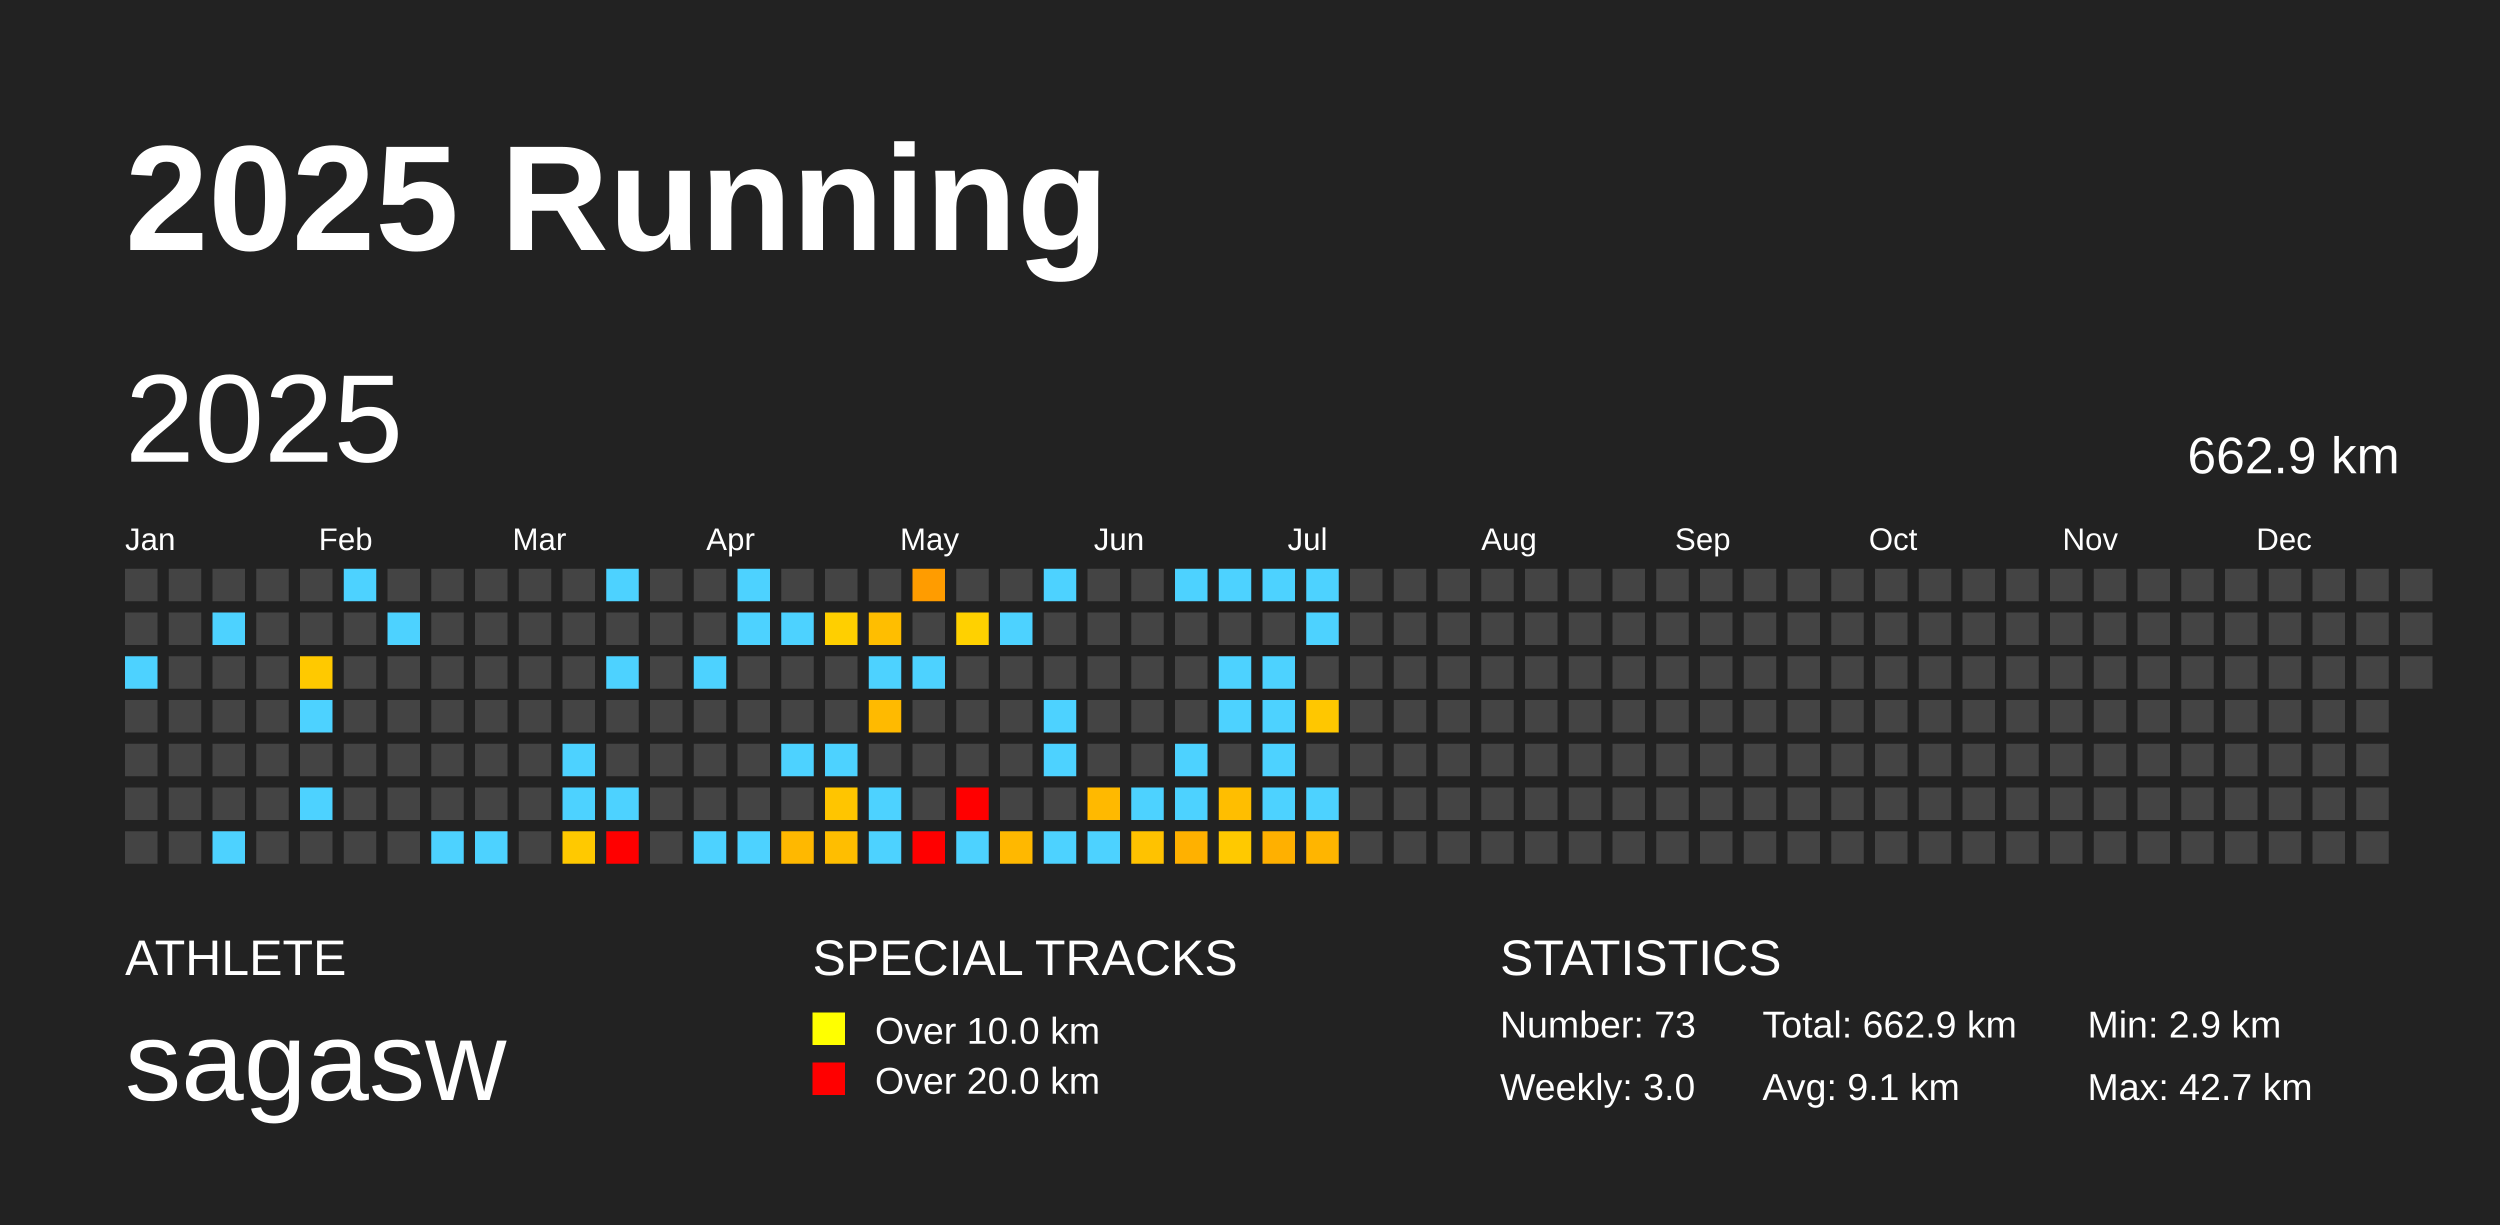
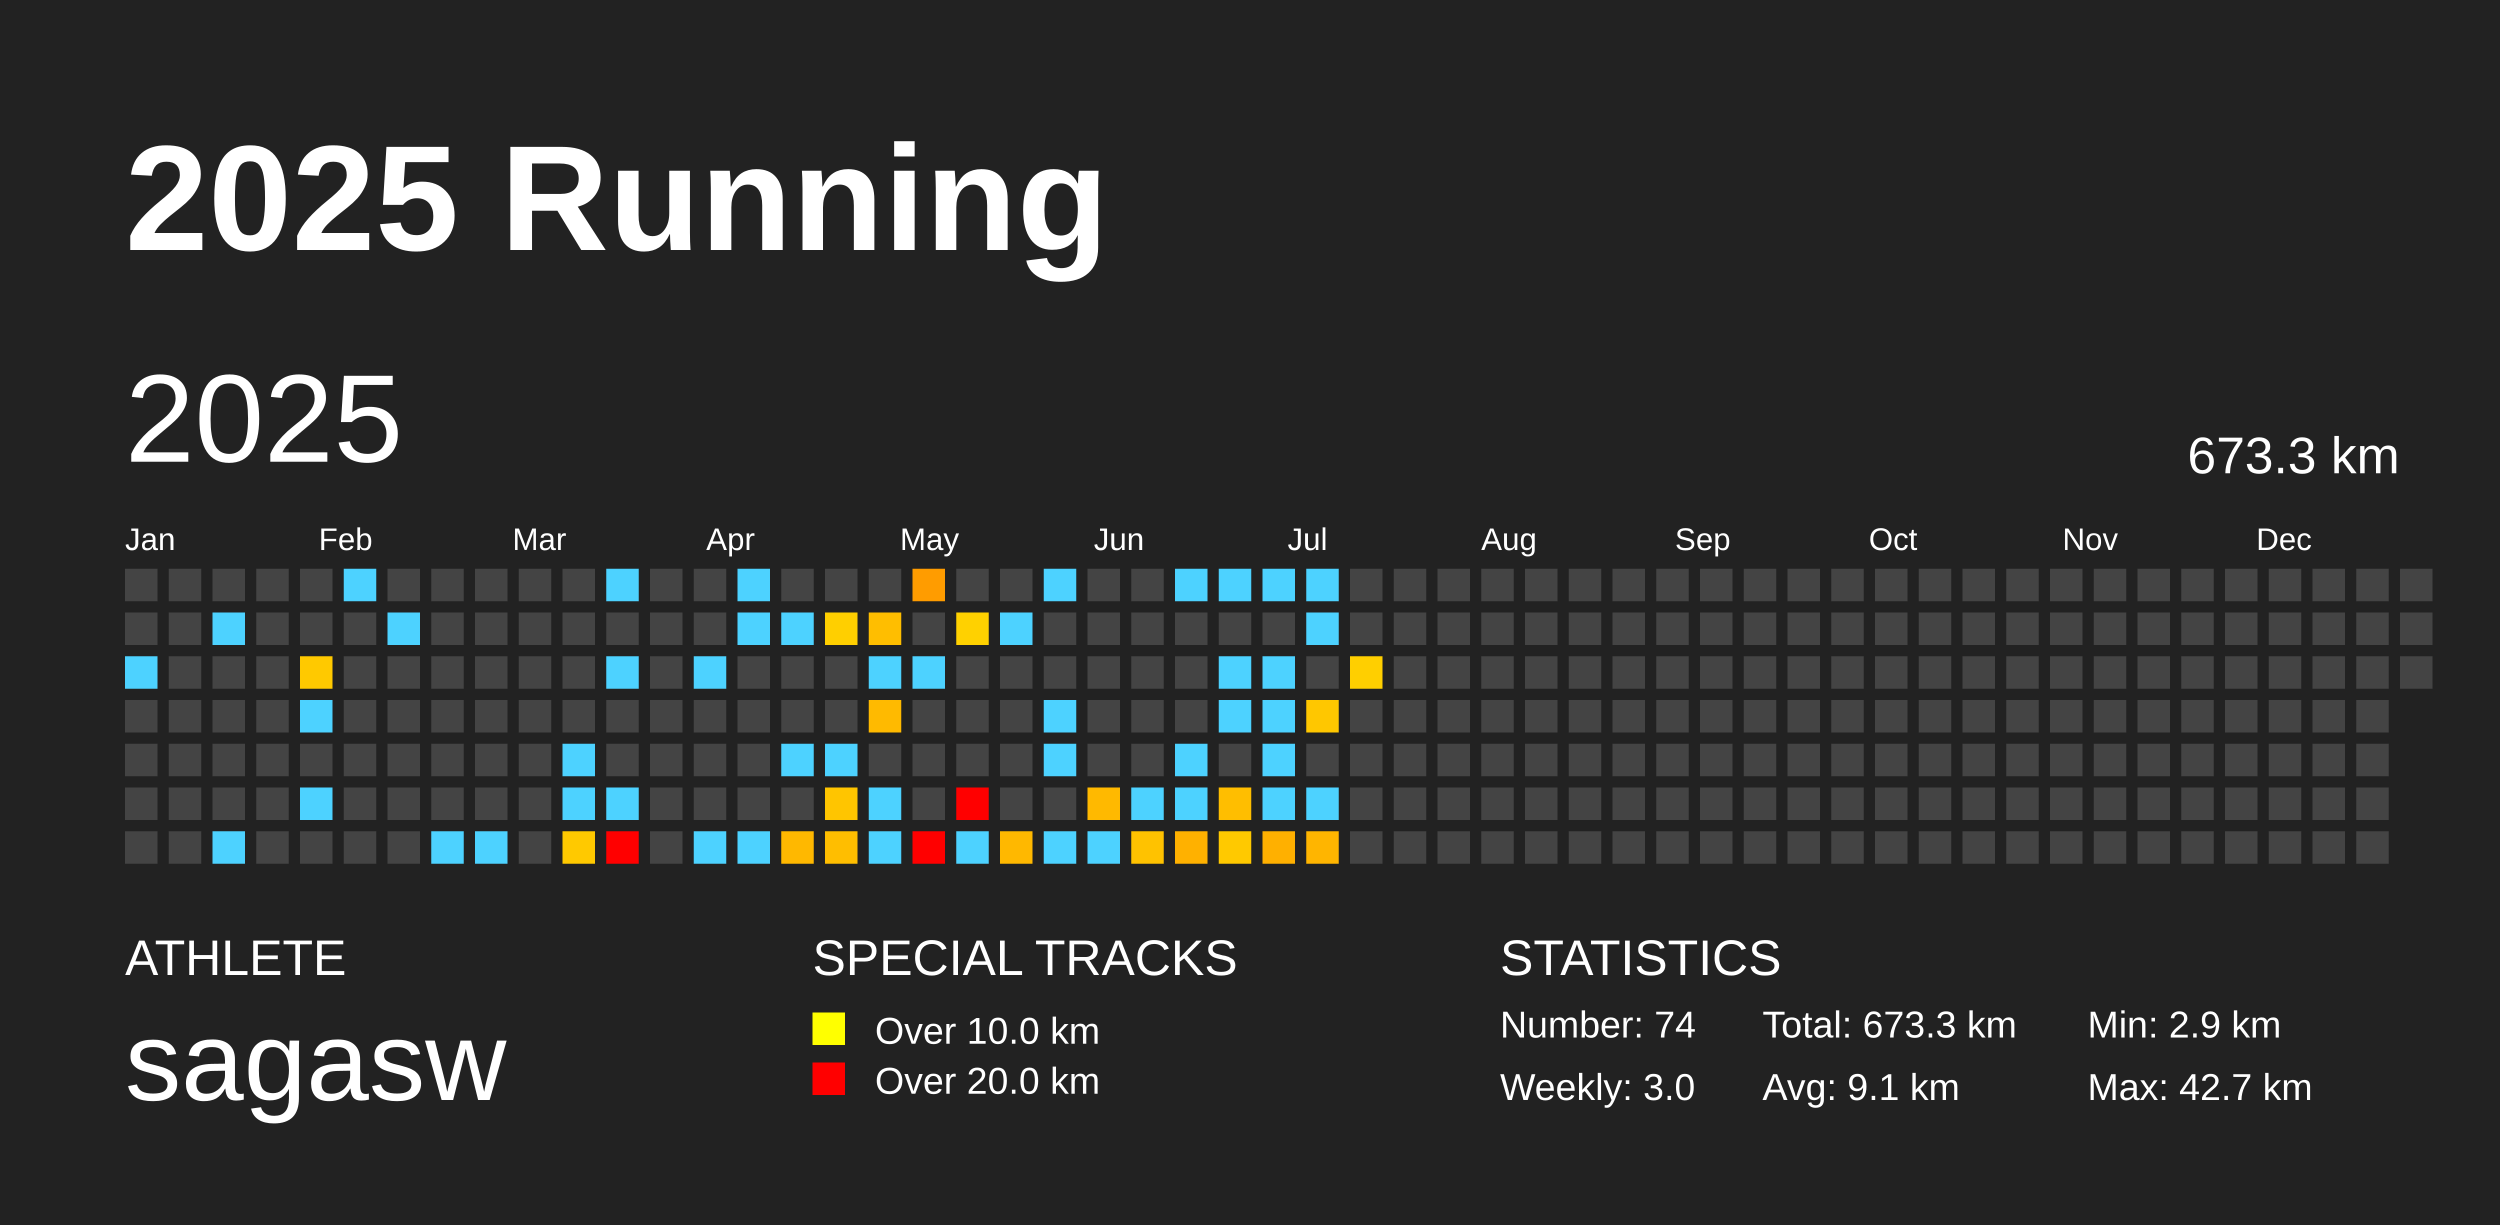
<svg xmlns="http://www.w3.org/2000/svg" baseProfile="full" height="98mm" version="1.1" viewBox="0,0,200,98" width="200mm">
  <defs />
  <rect fill="#222222" height="98" width="200" x="0" y="0" />
  <text fill="#FFFFFF" style="font-size:12px; font-family:Arial; font-weight:bold;" x="10" y="20">2025 Running</text>
  <text fill="#FFFFFF" style="font-size:4px; font-family:Arial" x="10" y="78">ATHLETE</text>
  <text fill="#FFFFFF" style="font-size:9px; font-family:Arial" x="10" y="88">sagasw</text>
  <text fill="#FFFFFF" style="font-size:4px; font-family:Arial" x="65" y="78">SPECIAL TRACKS</text>
  <rect fill="yellow" height="2.6" width="2.6" x="65" y="81" />
  <text fill="#FFFFFF" style="font-size:3px; font-family:Arial" x="70" y="83.5">Over 10.0 km</text>
  <rect fill="red" height="2.6" width="2.6" x="65" y="85" />
  <text fill="#FFFFFF" style="font-size:3px; font-family:Arial" x="70" y="87.5">Over 20.0 km</text>
  <text fill="#FFFFFF" style="font-size:4px; font-family:Arial" x="120" y="78">STATISTICS</text>
-   <text fill="#FFFFFF" style="font-size:3px; font-family:Arial" x="120" y="83">Number: 73</text>
+   <text fill="#FFFFFF" style="font-size:3px; font-family:Arial" x="120" y="83">Number: 74</text>
  <text fill="#FFFFFF" style="font-size:3px; font-family:Arial" x="120" y="88">Weekly: 3.0</text>
-   <text fill="#FFFFFF" style="font-size:3px; font-family:Arial" x="141" y="83">Total: 662.9 km</text>
+   <text fill="#FFFFFF" style="font-size:3px; font-family:Arial" x="141" y="83">Total: 673.3 km</text>
  <text fill="#FFFFFF" style="font-size:3px; font-family:Arial" x="141" y="88">Avg: 9.1 km</text>
  <text fill="#FFFFFF" style="font-size:3px; font-family:Arial" x="167" y="83">Min: 2.9 km</text>
  <text fill="#FFFFFF" style="font-size:3px; font-family:Arial" x="167" y="88">Max: 42.7 km</text>
  <text dominant-baseline="hanging" fill="#FFFFFF" style="font-size:10.0px; font-family:Arial;" x="10" y="30">2025</text>
-   <text dominant-baseline="hanging" fill="#FFFFFF" style="font-size:4.125px; font-family:Arial;" x="175" y="35">662.9 km</text>
+   <text dominant-baseline="hanging" fill="#FFFFFF" style="font-size:4.125px; font-family:Arial;" x="175" y="35">673.3 km</text>
  <text fill="#FFFFFF" style="font-size:2.5px; font-family:Arial" x="10.0" y="44">Jan</text>
  <text fill="#FFFFFF" style="font-size:2.5px; font-family:Arial" x="25.5" y="44">Feb</text>
  <text fill="#FFFFFF" style="font-size:2.5px; font-family:Arial" x="41.0" y="44">Mar</text>
  <text fill="#FFFFFF" style="font-size:2.5px; font-family:Arial" x="56.5" y="44">Apr</text>
  <text fill="#FFFFFF" style="font-size:2.5px; font-family:Arial" x="72.0" y="44">May</text>
  <text fill="#FFFFFF" style="font-size:2.5px; font-family:Arial" x="87.5" y="44">Jun</text>
  <text fill="#FFFFFF" style="font-size:2.5px; font-family:Arial" x="103.0" y="44">Jul</text>
  <text fill="#FFFFFF" style="font-size:2.5px; font-family:Arial" x="118.5" y="44">Aug</text>
  <text fill="#FFFFFF" style="font-size:2.5px; font-family:Arial" x="134.0" y="44">Sep</text>
  <text fill="#FFFFFF" style="font-size:2.5px; font-family:Arial" x="149.5" y="44">Oct</text>
  <text fill="#FFFFFF" style="font-size:2.5px; font-family:Arial" x="165.0" y="44">Nov</text>
  <text fill="#FFFFFF" style="font-size:2.5px; font-family:Arial" x="180.5" y="44">Dec</text>
  <rect fill="#444444" height="2.6" width="2.6" x="10.0" y="45.5" />
  <rect fill="#444444" height="2.6" width="2.6" x="10.0" y="49.0" />
  <rect fill="#4dd2ff" height="2.6" width="2.6" x="10.0" y="52.5" />
  <rect fill="#444444" height="2.6" width="2.6" x="10.0" y="56.0" />
  <rect fill="#444444" height="2.6" width="2.6" x="10.0" y="59.5" />
  <rect fill="#444444" height="2.6" width="2.6" x="10.0" y="63.0" />
  <rect fill="#444444" height="2.6" width="2.6" x="10.0" y="66.5" />
  <rect fill="#444444" height="2.6" width="2.6" x="13.5" y="45.5" />
  <rect fill="#444444" height="2.6" width="2.6" x="13.5" y="49.0" />
  <rect fill="#444444" height="2.6" width="2.6" x="13.5" y="52.5" />
  <rect fill="#444444" height="2.6" width="2.6" x="13.5" y="56.0" />
  <rect fill="#444444" height="2.6" width="2.6" x="13.5" y="59.5" />
  <rect fill="#444444" height="2.6" width="2.6" x="13.5" y="63.0" />
  <rect fill="#444444" height="2.6" width="2.6" x="13.5" y="66.5" />
  <rect fill="#444444" height="2.6" width="2.6" x="17.0" y="45.5" />
  <rect fill="#4dd2ff" height="2.6" width="2.6" x="17.0" y="49.0" />
  <rect fill="#444444" height="2.6" width="2.6" x="17.0" y="52.5" />
  <rect fill="#444444" height="2.6" width="2.6" x="17.0" y="56.0" />
  <rect fill="#444444" height="2.6" width="2.6" x="17.0" y="59.5" />
  <rect fill="#444444" height="2.6" width="2.6" x="17.0" y="63.0" />
  <rect fill="#4dd2ff" height="2.6" width="2.6" x="17.0" y="66.5" />
  <rect fill="#444444" height="2.6" width="2.6" x="20.5" y="45.5" />
  <rect fill="#444444" height="2.6" width="2.6" x="20.5" y="49.0" />
  <rect fill="#444444" height="2.6" width="2.6" x="20.5" y="52.5" />
  <rect fill="#444444" height="2.6" width="2.6" x="20.5" y="56.0" />
  <rect fill="#444444" height="2.6" width="2.6" x="20.5" y="59.5" />
  <rect fill="#444444" height="2.6" width="2.6" x="20.5" y="63.0" />
  <rect fill="#444444" height="2.6" width="2.6" x="20.5" y="66.5" />
  <rect fill="#444444" height="2.6" width="2.6" x="24.0" y="45.5" />
  <rect fill="#444444" height="2.6" width="2.6" x="24.0" y="49.0" />
  <rect fill="#ffc900" height="2.6" width="2.6" x="24.0" y="52.5" />
  <rect fill="#4dd2ff" height="2.6" width="2.6" x="24.0" y="56.0" />
  <rect fill="#444444" height="2.6" width="2.6" x="24.0" y="59.5" />
  <rect fill="#4dd2ff" height="2.6" width="2.6" x="24.0" y="63.0" />
  <rect fill="#444444" height="2.6" width="2.6" x="24.0" y="66.5" />
  <rect fill="#4dd2ff" height="2.6" width="2.6" x="27.5" y="45.5" />
  <rect fill="#444444" height="2.6" width="2.6" x="27.5" y="49.0" />
  <rect fill="#444444" height="2.6" width="2.6" x="27.5" y="52.5" />
  <rect fill="#444444" height="2.6" width="2.6" x="27.5" y="56.0" />
  <rect fill="#444444" height="2.6" width="2.6" x="27.5" y="59.5" />
  <rect fill="#444444" height="2.6" width="2.6" x="27.5" y="63.0" />
  <rect fill="#444444" height="2.6" width="2.6" x="27.5" y="66.5" />
  <rect fill="#444444" height="2.6" width="2.6" x="31.0" y="45.5" />
  <rect fill="#4dd2ff" height="2.6" width="2.6" x="31.0" y="49.0" />
  <rect fill="#444444" height="2.6" width="2.6" x="31.0" y="52.5" />
  <rect fill="#444444" height="2.6" width="2.6" x="31.0" y="56.0" />
  <rect fill="#444444" height="2.6" width="2.6" x="31.0" y="59.5" />
  <rect fill="#444444" height="2.6" width="2.6" x="31.0" y="63.0" />
  <rect fill="#444444" height="2.6" width="2.6" x="31.0" y="66.5" />
  <rect fill="#444444" height="2.6" width="2.6" x="34.5" y="45.5" />
  <rect fill="#444444" height="2.6" width="2.6" x="34.5" y="49.0" />
  <rect fill="#444444" height="2.6" width="2.6" x="34.5" y="52.5" />
  <rect fill="#444444" height="2.6" width="2.6" x="34.5" y="56.0" />
  <rect fill="#444444" height="2.6" width="2.6" x="34.5" y="59.5" />
  <rect fill="#444444" height="2.6" width="2.6" x="34.5" y="63.0" />
  <rect fill="#4dd2ff" height="2.6" width="2.6" x="34.5" y="66.5" />
  <rect fill="#444444" height="2.6" width="2.6" x="38.0" y="45.5" />
  <rect fill="#444444" height="2.6" width="2.6" x="38.0" y="49.0" />
  <rect fill="#444444" height="2.6" width="2.6" x="38.0" y="52.5" />
  <rect fill="#444444" height="2.6" width="2.6" x="38.0" y="56.0" />
  <rect fill="#444444" height="2.6" width="2.6" x="38.0" y="59.5" />
  <rect fill="#444444" height="2.6" width="2.6" x="38.0" y="63.0" />
  <rect fill="#4dd2ff" height="2.6" width="2.6" x="38.0" y="66.5" />
  <rect fill="#444444" height="2.6" width="2.6" x="41.5" y="45.5" />
  <rect fill="#444444" height="2.6" width="2.6" x="41.5" y="49.0" />
  <rect fill="#444444" height="2.6" width="2.6" x="41.5" y="52.5" />
  <rect fill="#444444" height="2.6" width="2.6" x="41.5" y="56.0" />
  <rect fill="#444444" height="2.6" width="2.6" x="41.5" y="59.5" />
  <rect fill="#444444" height="2.6" width="2.6" x="41.5" y="63.0" />
  <rect fill="#444444" height="2.6" width="2.6" x="41.5" y="66.5" />
  <rect fill="#444444" height="2.6" width="2.6" x="45.0" y="45.5" />
  <rect fill="#444444" height="2.6" width="2.6" x="45.0" y="49.0" />
  <rect fill="#444444" height="2.6" width="2.6" x="45.0" y="52.5" />
  <rect fill="#444444" height="2.6" width="2.6" x="45.0" y="56.0" />
  <rect fill="#4dd2ff" height="2.6" width="2.6" x="45.0" y="59.5" />
  <rect fill="#4dd2ff" height="2.6" width="2.6" x="45.0" y="63.0" />
  <rect fill="#ffc900" height="2.6" width="2.6" x="45.0" y="66.5" />
  <rect fill="#4dd2ff" height="2.6" width="2.6" x="48.5" y="45.5" />
  <rect fill="#444444" height="2.6" width="2.6" x="48.5" y="49.0" />
  <rect fill="#4dd2ff" height="2.6" width="2.6" x="48.5" y="52.5" />
  <rect fill="#444444" height="2.6" width="2.6" x="48.5" y="56.0" />
  <rect fill="#444444" height="2.6" width="2.6" x="48.5" y="59.5" />
  <rect fill="#4dd2ff" height="2.6" width="2.6" x="48.5" y="63.0" />
  <rect fill="red" height="2.6" width="2.6" x="48.5" y="66.5" />
  <rect fill="#444444" height="2.6" width="2.6" x="52.0" y="45.5" />
  <rect fill="#444444" height="2.6" width="2.6" x="52.0" y="49.0" />
  <rect fill="#444444" height="2.6" width="2.6" x="52.0" y="52.5" />
  <rect fill="#444444" height="2.6" width="2.6" x="52.0" y="56.0" />
  <rect fill="#444444" height="2.6" width="2.6" x="52.0" y="59.5" />
  <rect fill="#444444" height="2.6" width="2.6" x="52.0" y="63.0" />
  <rect fill="#444444" height="2.6" width="2.6" x="52.0" y="66.5" />
  <rect fill="#444444" height="2.6" width="2.6" x="55.5" y="45.5" />
  <rect fill="#444444" height="2.6" width="2.6" x="55.5" y="49.0" />
  <rect fill="#4dd2ff" height="2.6" width="2.6" x="55.5" y="52.5" />
  <rect fill="#444444" height="2.6" width="2.6" x="55.5" y="56.0" />
  <rect fill="#444444" height="2.6" width="2.6" x="55.5" y="59.5" />
  <rect fill="#444444" height="2.6" width="2.6" x="55.5" y="63.0" />
  <rect fill="#4dd2ff" height="2.6" width="2.6" x="55.5" y="66.5" />
  <rect fill="#4dd2ff" height="2.6" width="2.6" x="59.0" y="45.5" />
  <rect fill="#4dd2ff" height="2.6" width="2.6" x="59.0" y="49.0" />
  <rect fill="#444444" height="2.6" width="2.6" x="59.0" y="52.5" />
  <rect fill="#444444" height="2.6" width="2.6" x="59.0" y="56.0" />
  <rect fill="#444444" height="2.6" width="2.6" x="59.0" y="59.5" />
  <rect fill="#444444" height="2.6" width="2.6" x="59.0" y="63.0" />
  <rect fill="#4dd2ff" height="2.6" width="2.6" x="59.0" y="66.5" />
  <rect fill="#444444" height="2.6" width="2.6" x="62.5" y="45.5" />
  <rect fill="#4dd2ff" height="2.6" width="2.6" x="62.5" y="49.0" />
  <rect fill="#444444" height="2.6" width="2.6" x="62.5" y="52.5" />
  <rect fill="#444444" height="2.6" width="2.6" x="62.5" y="56.0" />
  <rect fill="#4dd2ff" height="2.6" width="2.6" x="62.5" y="59.5" />
  <rect fill="#444444" height="2.6" width="2.6" x="62.5" y="63.0" />
  <rect fill="#ffb800" height="2.6" width="2.6" x="62.5" y="66.5" />
  <rect fill="#444444" height="2.6" width="2.6" x="66.0" y="45.5" />
  <rect fill="#ffcf00" height="2.6" width="2.6" x="66.0" y="49.0" />
  <rect fill="#444444" height="2.6" width="2.6" x="66.0" y="52.5" />
  <rect fill="#444444" height="2.6" width="2.6" x="66.0" y="56.0" />
  <rect fill="#4dd2ff" height="2.6" width="2.6" x="66.0" y="59.5" />
  <rect fill="#ffc500" height="2.6" width="2.6" x="66.0" y="63.0" />
  <rect fill="#ffbe00" height="2.6" width="2.6" x="66.0" y="66.5" />
  <rect fill="#444444" height="2.6" width="2.6" x="69.5" y="45.5" />
  <rect fill="#ffbe00" height="2.6" width="2.6" x="69.5" y="49.0" />
  <rect fill="#4dd2ff" height="2.6" width="2.6" x="69.5" y="52.5" />
  <rect fill="#ffba00" height="2.6" width="2.6" x="69.5" y="56.0" />
  <rect fill="#444444" height="2.6" width="2.6" x="69.5" y="59.5" />
  <rect fill="#4dd2ff" height="2.6" width="2.6" x="69.5" y="63.0" />
  <rect fill="#4dd2ff" height="2.6" width="2.6" x="69.5" y="66.5" />
  <rect fill="#ff9c00" height="2.6" width="2.6" x="73.0" y="45.5" />
  <rect fill="#444444" height="2.6" width="2.6" x="73.0" y="49.0" />
  <rect fill="#4dd2ff" height="2.6" width="2.6" x="73.0" y="52.5" />
  <rect fill="#444444" height="2.6" width="2.6" x="73.0" y="56.0" />
  <rect fill="#444444" height="2.6" width="2.6" x="73.0" y="59.5" />
  <rect fill="#444444" height="2.6" width="2.6" x="73.0" y="63.0" />
  <rect fill="red" height="2.6" width="2.6" x="73.0" y="66.5" />
  <rect fill="#444444" height="2.6" width="2.6" x="76.5" y="45.5" />
  <rect fill="#ffd100" height="2.6" width="2.6" x="76.5" y="49.0" />
  <rect fill="#444444" height="2.6" width="2.6" x="76.5" y="52.5" />
  <rect fill="#444444" height="2.6" width="2.6" x="76.5" y="56.0" />
  <rect fill="#444444" height="2.6" width="2.6" x="76.5" y="59.5" />
  <rect fill="red" height="2.6" width="2.6" x="76.5" y="63.0" />
  <rect fill="#4dd2ff" height="2.6" width="2.6" x="76.5" y="66.5" />
  <rect fill="#444444" height="2.6" width="2.6" x="80.0" y="45.5" />
  <rect fill="#4dd2ff" height="2.6" width="2.6" x="80.0" y="49.0" />
  <rect fill="#444444" height="2.6" width="2.6" x="80.0" y="52.5" />
  <rect fill="#444444" height="2.6" width="2.6" x="80.0" y="56.0" />
  <rect fill="#444444" height="2.6" width="2.6" x="80.0" y="59.5" />
  <rect fill="#444444" height="2.6" width="2.6" x="80.0" y="63.0" />
  <rect fill="#ffb800" height="2.6" width="2.6" x="80.0" y="66.5" />
  <rect fill="#4dd2ff" height="2.6" width="2.6" x="83.5" y="45.5" />
  <rect fill="#444444" height="2.6" width="2.6" x="83.5" y="49.0" />
  <rect fill="#444444" height="2.6" width="2.6" x="83.5" y="52.5" />
  <rect fill="#4dd2ff" height="2.6" width="2.6" x="83.5" y="56.0" />
  <rect fill="#4dd2ff" height="2.6" width="2.6" x="83.5" y="59.5" />
  <rect fill="#444444" height="2.6" width="2.6" x="83.5" y="63.0" />
  <rect fill="#4dd2ff" height="2.6" width="2.6" x="83.5" y="66.5" />
  <rect fill="#444444" height="2.6" width="2.6" x="87.0" y="45.5" />
  <rect fill="#444444" height="2.6" width="2.6" x="87.0" y="49.0" />
  <rect fill="#444444" height="2.6" width="2.6" x="87.0" y="52.5" />
  <rect fill="#444444" height="2.6" width="2.6" x="87.0" y="56.0" />
  <rect fill="#444444" height="2.6" width="2.6" x="87.0" y="59.5" />
  <rect fill="#ffb900" height="2.6" width="2.6" x="87.0" y="63.0" />
  <rect fill="#4dd2ff" height="2.6" width="2.6" x="87.0" y="66.5" />
  <rect fill="#444444" height="2.6" width="2.6" x="90.5" y="45.5" />
  <rect fill="#444444" height="2.6" width="2.6" x="90.5" y="49.0" />
  <rect fill="#444444" height="2.6" width="2.6" x="90.5" y="52.5" />
  <rect fill="#444444" height="2.6" width="2.6" x="90.5" y="56.0" />
  <rect fill="#444444" height="2.6" width="2.6" x="90.5" y="59.5" />
  <rect fill="#4dd2ff" height="2.6" width="2.6" x="90.5" y="63.0" />
  <rect fill="#ffc200" height="2.6" width="2.6" x="90.5" y="66.5" />
  <rect fill="#4dd2ff" height="2.6" width="2.6" x="94.0" y="45.5" />
  <rect fill="#444444" height="2.6" width="2.6" x="94.0" y="49.0" />
  <rect fill="#444444" height="2.6" width="2.6" x="94.0" y="52.5" />
  <rect fill="#444444" height="2.6" width="2.6" x="94.0" y="56.0" />
  <rect fill="#4dd2ff" height="2.6" width="2.6" x="94.0" y="59.5" />
  <rect fill="#4dd2ff" height="2.6" width="2.6" x="94.0" y="63.0" />
  <rect fill="#ffb100" height="2.6" width="2.6" x="94.0" y="66.5" />
  <rect fill="#4dd2ff" height="2.6" width="2.6" x="97.5" y="45.5" />
  <rect fill="#444444" height="2.6" width="2.6" x="97.5" y="49.0" />
  <rect fill="#4dd2ff" height="2.6" width="2.6" x="97.5" y="52.5" />
  <rect fill="#4dd2ff" height="2.6" width="2.6" x="97.5" y="56.0" />
  <rect fill="#444444" height="2.6" width="2.6" x="97.5" y="59.5" />
  <rect fill="#ffbe00" height="2.6" width="2.6" x="97.5" y="63.0" />
  <rect fill="#ffc900" height="2.6" width="2.6" x="97.5" y="66.5" />
  <rect fill="#4dd2ff" height="2.6" width="2.6" x="101.0" y="45.5" />
  <rect fill="#444444" height="2.6" width="2.6" x="101.0" y="49.0" />
  <rect fill="#4dd2ff" height="2.6" width="2.6" x="101.0" y="52.5" />
  <rect fill="#4dd2ff" height="2.6" width="2.6" x="101.0" y="56.0" />
  <rect fill="#4dd2ff" height="2.6" width="2.6" x="101.0" y="59.5" />
  <rect fill="#4dd2ff" height="2.6" width="2.6" x="101.0" y="63.0" />
  <rect fill="#ffb000" height="2.6" width="2.6" x="101.0" y="66.5" />
  <rect fill="#4dd2ff" height="2.6" width="2.6" x="104.5" y="45.5" />
  <rect fill="#4dd2ff" height="2.6" width="2.6" x="104.5" y="49.0" />
  <rect fill="#444444" height="2.6" width="2.6" x="104.5" y="52.5" />
  <rect fill="#ffc700" height="2.6" width="2.6" x="104.5" y="56.0" />
  <rect fill="#444444" height="2.6" width="2.6" x="104.5" y="59.5" />
  <rect fill="#4dd2ff" height="2.6" width="2.6" x="104.5" y="63.0" />
  <rect fill="#ffb500" height="2.6" width="2.6" x="104.5" y="66.5" />
  <rect fill="#444444" height="2.6" width="2.6" x="108.0" y="45.5" />
  <rect fill="#444444" height="2.6" width="2.6" x="108.0" y="49.0" />
-   <rect fill="#444444" height="2.6" width="2.6" x="108.0" y="52.5" />
+   <rect fill="#ffcf00" height="2.6" width="2.6" x="108.0" y="52.5" />
  <rect fill="#444444" height="2.6" width="2.6" x="108.0" y="56.0" />
  <rect fill="#444444" height="2.6" width="2.6" x="108.0" y="59.5" />
  <rect fill="#444444" height="2.6" width="2.6" x="108.0" y="63.0" />
  <rect fill="#444444" height="2.6" width="2.6" x="108.0" y="66.5" />
  <rect fill="#444444" height="2.6" width="2.6" x="111.5" y="45.5" />
  <rect fill="#444444" height="2.6" width="2.6" x="111.5" y="49.0" />
  <rect fill="#444444" height="2.6" width="2.6" x="111.5" y="52.5" />
  <rect fill="#444444" height="2.6" width="2.6" x="111.5" y="56.0" />
  <rect fill="#444444" height="2.6" width="2.6" x="111.5" y="59.5" />
  <rect fill="#444444" height="2.6" width="2.6" x="111.5" y="63.0" />
  <rect fill="#444444" height="2.6" width="2.6" x="111.5" y="66.5" />
  <rect fill="#444444" height="2.6" width="2.6" x="115.0" y="45.5" />
  <rect fill="#444444" height="2.6" width="2.6" x="115.0" y="49.0" />
  <rect fill="#444444" height="2.6" width="2.6" x="115.0" y="52.5" />
  <rect fill="#444444" height="2.6" width="2.6" x="115.0" y="56.0" />
  <rect fill="#444444" height="2.6" width="2.6" x="115.0" y="59.5" />
  <rect fill="#444444" height="2.6" width="2.6" x="115.0" y="63.0" />
  <rect fill="#444444" height="2.6" width="2.6" x="115.0" y="66.5" />
  <rect fill="#444444" height="2.6" width="2.6" x="118.5" y="45.5" />
  <rect fill="#444444" height="2.6" width="2.6" x="118.5" y="49.0" />
  <rect fill="#444444" height="2.6" width="2.6" x="118.5" y="52.5" />
  <rect fill="#444444" height="2.6" width="2.6" x="118.5" y="56.0" />
  <rect fill="#444444" height="2.6" width="2.6" x="118.5" y="59.5" />
  <rect fill="#444444" height="2.6" width="2.6" x="118.5" y="63.0" />
  <rect fill="#444444" height="2.6" width="2.6" x="118.5" y="66.5" />
  <rect fill="#444444" height="2.6" width="2.6" x="122.0" y="45.5" />
  <rect fill="#444444" height="2.6" width="2.6" x="122.0" y="49.0" />
  <rect fill="#444444" height="2.6" width="2.6" x="122.0" y="52.5" />
  <rect fill="#444444" height="2.6" width="2.6" x="122.0" y="56.0" />
  <rect fill="#444444" height="2.6" width="2.6" x="122.0" y="59.5" />
  <rect fill="#444444" height="2.6" width="2.6" x="122.0" y="63.0" />
  <rect fill="#444444" height="2.6" width="2.6" x="122.0" y="66.5" />
  <rect fill="#444444" height="2.6" width="2.6" x="125.5" y="45.5" />
  <rect fill="#444444" height="2.6" width="2.6" x="125.5" y="49.0" />
  <rect fill="#444444" height="2.6" width="2.6" x="125.5" y="52.5" />
  <rect fill="#444444" height="2.6" width="2.6" x="125.5" y="56.0" />
  <rect fill="#444444" height="2.6" width="2.6" x="125.5" y="59.5" />
  <rect fill="#444444" height="2.6" width="2.6" x="125.5" y="63.0" />
  <rect fill="#444444" height="2.6" width="2.6" x="125.5" y="66.5" />
  <rect fill="#444444" height="2.6" width="2.6" x="129.0" y="45.5" />
  <rect fill="#444444" height="2.6" width="2.6" x="129.0" y="49.0" />
  <rect fill="#444444" height="2.6" width="2.6" x="129.0" y="52.5" />
  <rect fill="#444444" height="2.6" width="2.6" x="129.0" y="56.0" />
  <rect fill="#444444" height="2.6" width="2.6" x="129.0" y="59.5" />
  <rect fill="#444444" height="2.6" width="2.6" x="129.0" y="63.0" />
  <rect fill="#444444" height="2.6" width="2.6" x="129.0" y="66.5" />
  <rect fill="#444444" height="2.6" width="2.6" x="132.5" y="45.5" />
  <rect fill="#444444" height="2.6" width="2.6" x="132.5" y="49.0" />
  <rect fill="#444444" height="2.6" width="2.6" x="132.5" y="52.5" />
  <rect fill="#444444" height="2.6" width="2.6" x="132.5" y="56.0" />
  <rect fill="#444444" height="2.6" width="2.6" x="132.5" y="59.5" />
  <rect fill="#444444" height="2.6" width="2.6" x="132.5" y="63.0" />
  <rect fill="#444444" height="2.6" width="2.6" x="132.5" y="66.5" />
  <rect fill="#444444" height="2.6" width="2.6" x="136.0" y="45.5" />
  <rect fill="#444444" height="2.6" width="2.6" x="136.0" y="49.0" />
  <rect fill="#444444" height="2.6" width="2.6" x="136.0" y="52.5" />
  <rect fill="#444444" height="2.6" width="2.6" x="136.0" y="56.0" />
  <rect fill="#444444" height="2.6" width="2.6" x="136.0" y="59.5" />
  <rect fill="#444444" height="2.6" width="2.6" x="136.0" y="63.0" />
  <rect fill="#444444" height="2.6" width="2.6" x="136.0" y="66.5" />
  <rect fill="#444444" height="2.6" width="2.6" x="139.5" y="45.5" />
  <rect fill="#444444" height="2.6" width="2.6" x="139.5" y="49.0" />
  <rect fill="#444444" height="2.6" width="2.6" x="139.5" y="52.5" />
  <rect fill="#444444" height="2.6" width="2.6" x="139.5" y="56.0" />
  <rect fill="#444444" height="2.6" width="2.6" x="139.5" y="59.5" />
  <rect fill="#444444" height="2.6" width="2.6" x="139.5" y="63.0" />
  <rect fill="#444444" height="2.6" width="2.6" x="139.5" y="66.5" />
  <rect fill="#444444" height="2.6" width="2.6" x="143.0" y="45.5" />
  <rect fill="#444444" height="2.6" width="2.6" x="143.0" y="49.0" />
  <rect fill="#444444" height="2.6" width="2.6" x="143.0" y="52.5" />
  <rect fill="#444444" height="2.6" width="2.6" x="143.0" y="56.0" />
  <rect fill="#444444" height="2.6" width="2.6" x="143.0" y="59.5" />
  <rect fill="#444444" height="2.6" width="2.6" x="143.0" y="63.0" />
  <rect fill="#444444" height="2.6" width="2.6" x="143.0" y="66.5" />
  <rect fill="#444444" height="2.6" width="2.6" x="146.5" y="45.5" />
  <rect fill="#444444" height="2.6" width="2.6" x="146.5" y="49.0" />
  <rect fill="#444444" height="2.6" width="2.6" x="146.5" y="52.5" />
  <rect fill="#444444" height="2.6" width="2.6" x="146.5" y="56.0" />
  <rect fill="#444444" height="2.6" width="2.6" x="146.5" y="59.5" />
  <rect fill="#444444" height="2.6" width="2.6" x="146.5" y="63.0" />
  <rect fill="#444444" height="2.6" width="2.6" x="146.5" y="66.5" />
  <rect fill="#444444" height="2.6" width="2.6" x="150.0" y="45.5" />
  <rect fill="#444444" height="2.6" width="2.6" x="150.0" y="49.0" />
  <rect fill="#444444" height="2.6" width="2.6" x="150.0" y="52.5" />
  <rect fill="#444444" height="2.6" width="2.6" x="150.0" y="56.0" />
  <rect fill="#444444" height="2.6" width="2.6" x="150.0" y="59.5" />
  <rect fill="#444444" height="2.6" width="2.6" x="150.0" y="63.0" />
  <rect fill="#444444" height="2.6" width="2.6" x="150.0" y="66.5" />
  <rect fill="#444444" height="2.6" width="2.6" x="153.5" y="45.5" />
  <rect fill="#444444" height="2.6" width="2.6" x="153.5" y="49.0" />
  <rect fill="#444444" height="2.6" width="2.6" x="153.5" y="52.5" />
  <rect fill="#444444" height="2.6" width="2.6" x="153.5" y="56.0" />
  <rect fill="#444444" height="2.6" width="2.6" x="153.5" y="59.5" />
  <rect fill="#444444" height="2.6" width="2.6" x="153.5" y="63.0" />
  <rect fill="#444444" height="2.6" width="2.6" x="153.5" y="66.5" />
  <rect fill="#444444" height="2.6" width="2.6" x="157.0" y="45.5" />
  <rect fill="#444444" height="2.6" width="2.6" x="157.0" y="49.0" />
  <rect fill="#444444" height="2.6" width="2.6" x="157.0" y="52.5" />
  <rect fill="#444444" height="2.6" width="2.6" x="157.0" y="56.0" />
  <rect fill="#444444" height="2.6" width="2.6" x="157.0" y="59.5" />
  <rect fill="#444444" height="2.6" width="2.6" x="157.0" y="63.0" />
  <rect fill="#444444" height="2.6" width="2.6" x="157.0" y="66.5" />
  <rect fill="#444444" height="2.6" width="2.6" x="160.5" y="45.5" />
  <rect fill="#444444" height="2.6" width="2.6" x="160.5" y="49.0" />
  <rect fill="#444444" height="2.6" width="2.6" x="160.5" y="52.5" />
  <rect fill="#444444" height="2.6" width="2.6" x="160.5" y="56.0" />
  <rect fill="#444444" height="2.6" width="2.6" x="160.5" y="59.5" />
  <rect fill="#444444" height="2.6" width="2.6" x="160.5" y="63.0" />
  <rect fill="#444444" height="2.6" width="2.6" x="160.5" y="66.5" />
  <rect fill="#444444" height="2.6" width="2.6" x="164.0" y="45.5" />
  <rect fill="#444444" height="2.6" width="2.6" x="164.0" y="49.0" />
  <rect fill="#444444" height="2.6" width="2.6" x="164.0" y="52.5" />
  <rect fill="#444444" height="2.6" width="2.6" x="164.0" y="56.0" />
  <rect fill="#444444" height="2.6" width="2.6" x="164.0" y="59.5" />
  <rect fill="#444444" height="2.6" width="2.6" x="164.0" y="63.0" />
  <rect fill="#444444" height="2.6" width="2.6" x="164.0" y="66.5" />
  <rect fill="#444444" height="2.6" width="2.6" x="167.5" y="45.5" />
  <rect fill="#444444" height="2.6" width="2.6" x="167.5" y="49.0" />
  <rect fill="#444444" height="2.6" width="2.6" x="167.5" y="52.5" />
  <rect fill="#444444" height="2.6" width="2.6" x="167.5" y="56.0" />
  <rect fill="#444444" height="2.6" width="2.6" x="167.5" y="59.5" />
  <rect fill="#444444" height="2.6" width="2.6" x="167.5" y="63.0" />
  <rect fill="#444444" height="2.6" width="2.6" x="167.5" y="66.5" />
  <rect fill="#444444" height="2.6" width="2.6" x="171.0" y="45.5" />
  <rect fill="#444444" height="2.6" width="2.6" x="171.0" y="49.0" />
  <rect fill="#444444" height="2.6" width="2.6" x="171.0" y="52.5" />
  <rect fill="#444444" height="2.6" width="2.6" x="171.0" y="56.0" />
  <rect fill="#444444" height="2.6" width="2.6" x="171.0" y="59.5" />
  <rect fill="#444444" height="2.6" width="2.6" x="171.0" y="63.0" />
  <rect fill="#444444" height="2.6" width="2.6" x="171.0" y="66.5" />
  <rect fill="#444444" height="2.6" width="2.6" x="174.5" y="45.5" />
  <rect fill="#444444" height="2.6" width="2.6" x="174.5" y="49.0" />
  <rect fill="#444444" height="2.6" width="2.6" x="174.5" y="52.5" />
  <rect fill="#444444" height="2.6" width="2.6" x="174.5" y="56.0" />
  <rect fill="#444444" height="2.6" width="2.6" x="174.5" y="59.5" />
  <rect fill="#444444" height="2.6" width="2.6" x="174.5" y="63.0" />
  <rect fill="#444444" height="2.6" width="2.6" x="174.5" y="66.5" />
  <rect fill="#444444" height="2.6" width="2.6" x="178.0" y="45.5" />
  <rect fill="#444444" height="2.6" width="2.6" x="178.0" y="49.0" />
  <rect fill="#444444" height="2.6" width="2.6" x="178.0" y="52.5" />
  <rect fill="#444444" height="2.6" width="2.6" x="178.0" y="56.0" />
  <rect fill="#444444" height="2.6" width="2.6" x="178.0" y="59.5" />
  <rect fill="#444444" height="2.6" width="2.6" x="178.0" y="63.0" />
  <rect fill="#444444" height="2.6" width="2.6" x="178.0" y="66.5" />
  <rect fill="#444444" height="2.6" width="2.6" x="181.5" y="45.5" />
  <rect fill="#444444" height="2.6" width="2.6" x="181.5" y="49.0" />
  <rect fill="#444444" height="2.6" width="2.6" x="181.5" y="52.5" />
  <rect fill="#444444" height="2.6" width="2.6" x="181.5" y="56.0" />
  <rect fill="#444444" height="2.6" width="2.6" x="181.5" y="59.5" />
  <rect fill="#444444" height="2.6" width="2.6" x="181.5" y="63.0" />
  <rect fill="#444444" height="2.6" width="2.6" x="181.5" y="66.5" />
  <rect fill="#444444" height="2.6" width="2.6" x="185.0" y="45.5" />
  <rect fill="#444444" height="2.6" width="2.6" x="185.0" y="49.0" />
  <rect fill="#444444" height="2.6" width="2.6" x="185.0" y="52.5" />
  <rect fill="#444444" height="2.6" width="2.6" x="185.0" y="56.0" />
  <rect fill="#444444" height="2.6" width="2.6" x="185.0" y="59.5" />
  <rect fill="#444444" height="2.6" width="2.6" x="185.0" y="63.0" />
  <rect fill="#444444" height="2.6" width="2.6" x="185.0" y="66.5" />
  <rect fill="#444444" height="2.6" width="2.6" x="188.5" y="45.5" />
  <rect fill="#444444" height="2.6" width="2.6" x="188.5" y="49.0" />
  <rect fill="#444444" height="2.6" width="2.6" x="188.5" y="52.5" />
  <rect fill="#444444" height="2.6" width="2.6" x="188.5" y="56.0" />
  <rect fill="#444444" height="2.6" width="2.6" x="188.5" y="59.5" />
  <rect fill="#444444" height="2.6" width="2.6" x="188.5" y="63.0" />
  <rect fill="#444444" height="2.6" width="2.6" x="188.5" y="66.5" />
  <rect fill="#444444" height="2.6" width="2.6" x="192.0" y="45.5" />
  <rect fill="#444444" height="2.6" width="2.6" x="192.0" y="49.0" />
  <rect fill="#444444" height="2.6" width="2.6" x="192.0" y="52.5" />
</svg>
